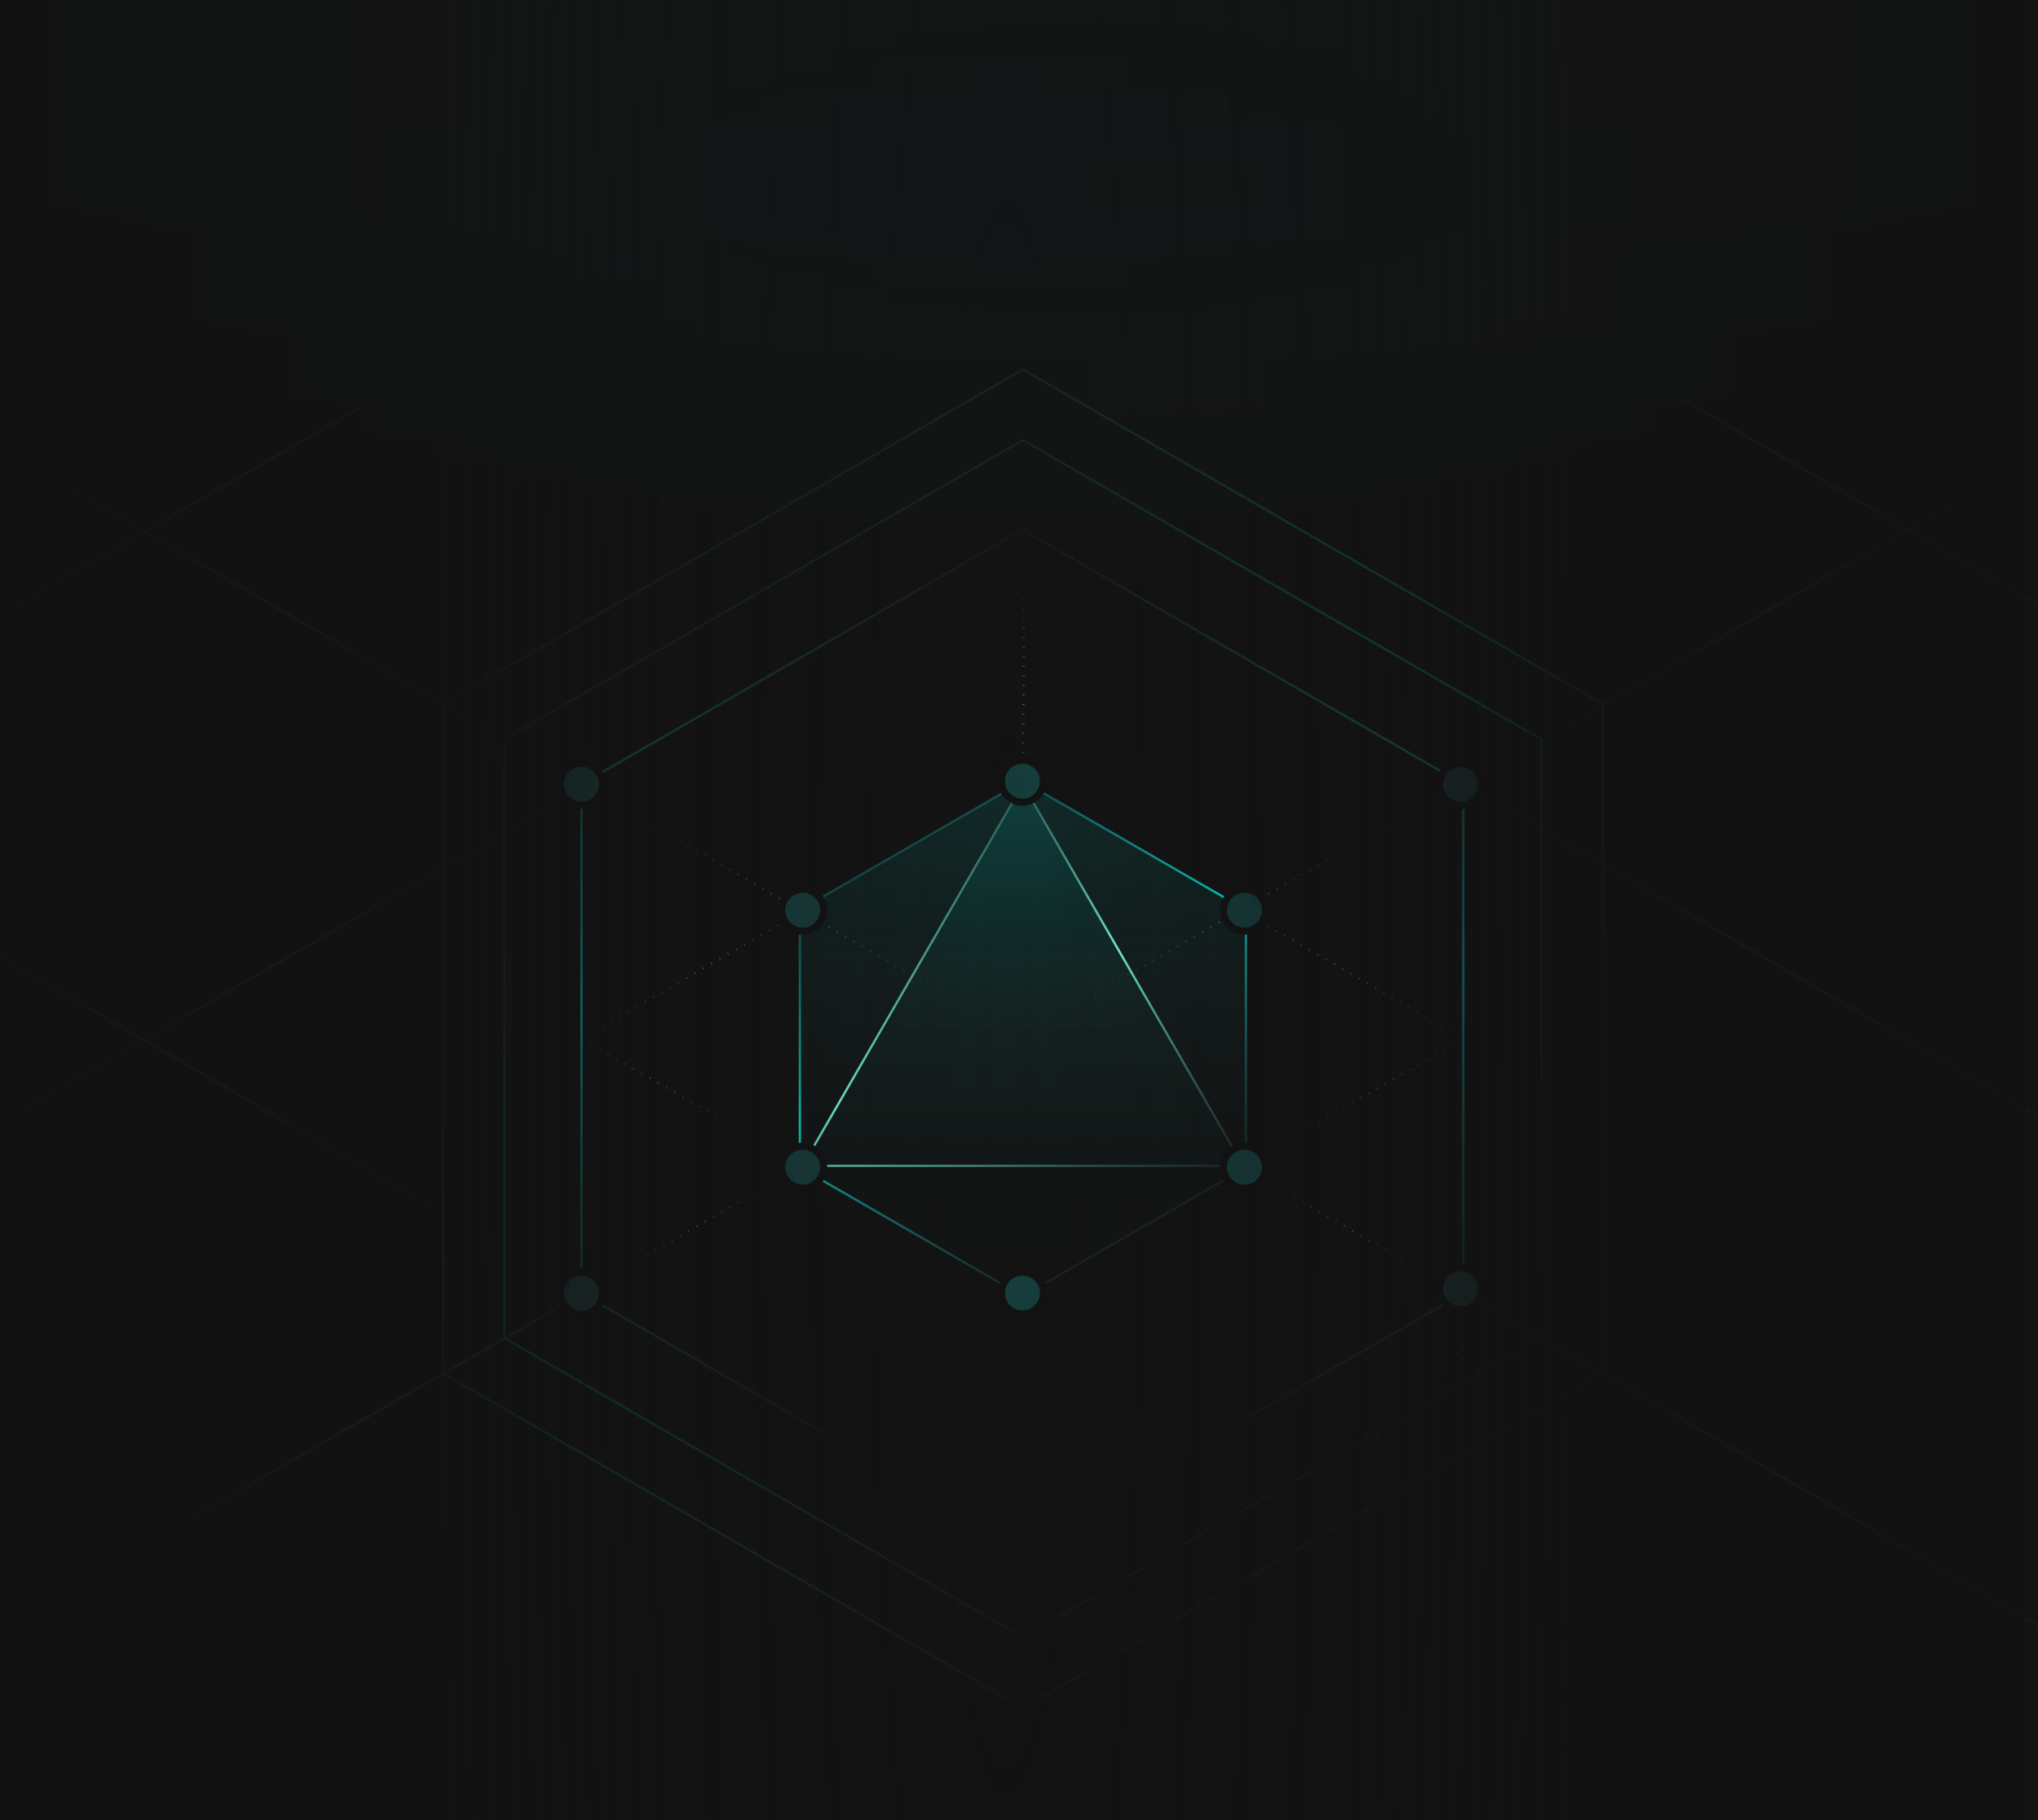
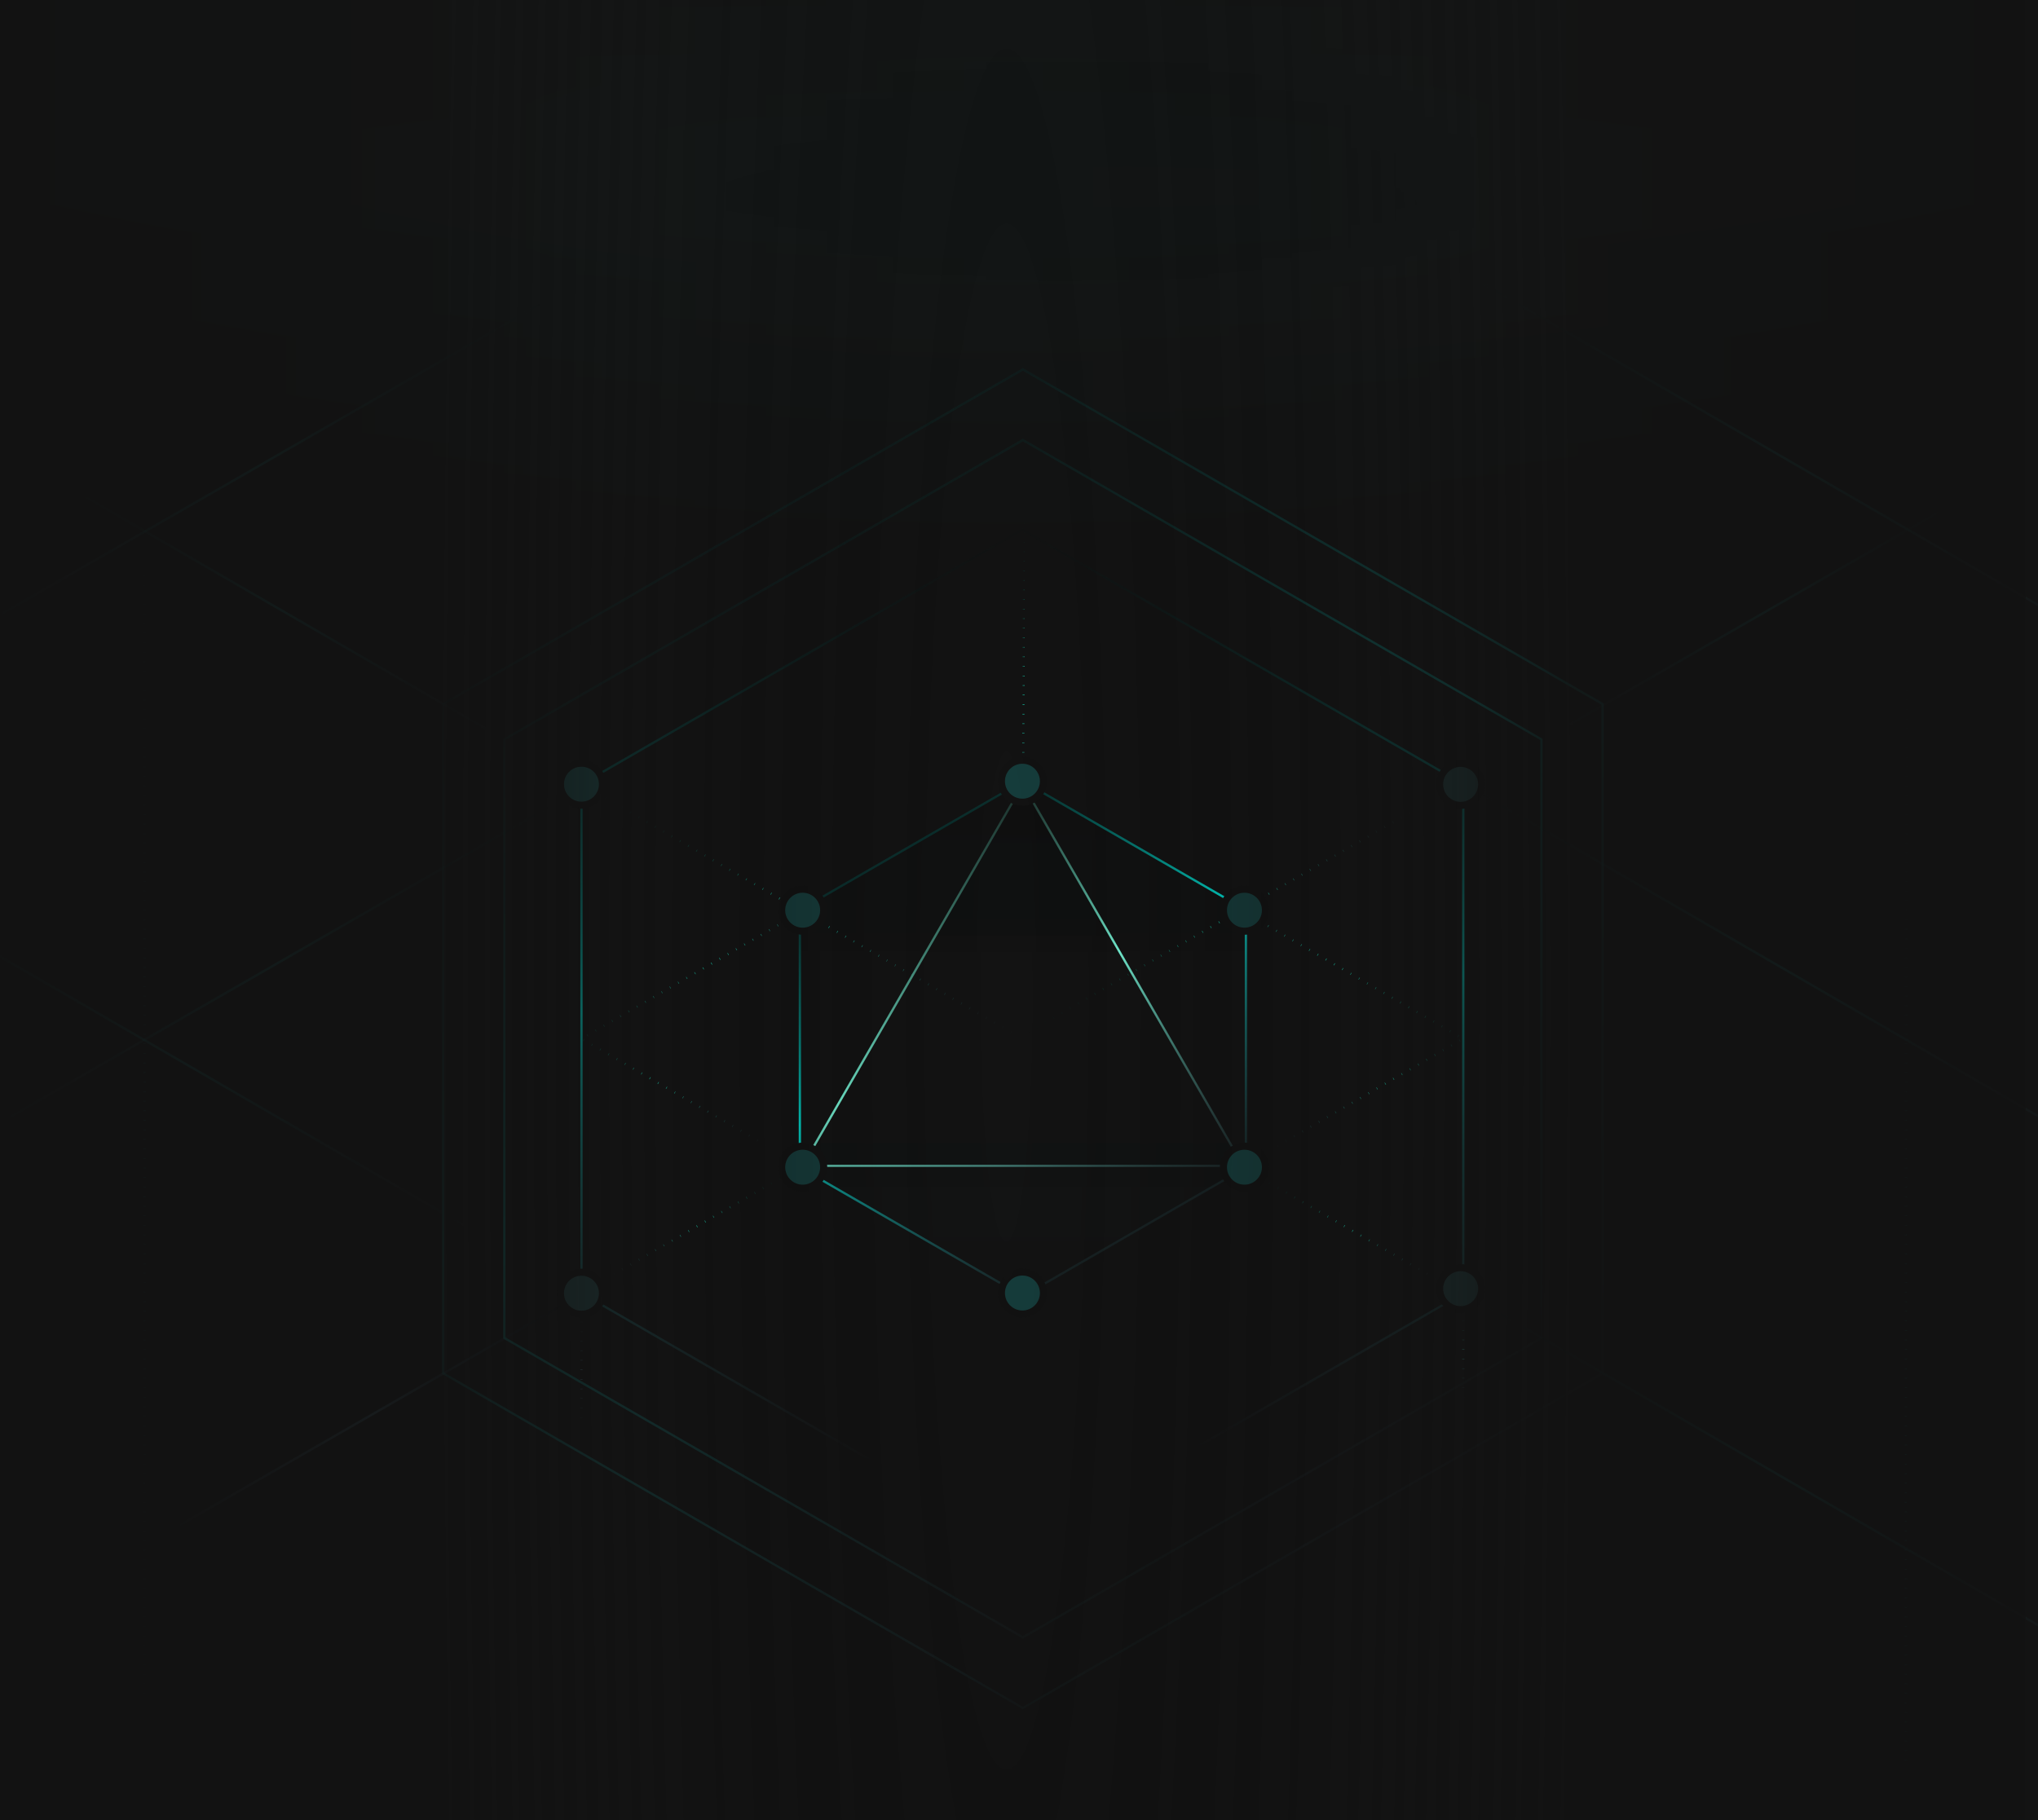
<svg xmlns="http://www.w3.org/2000/svg" width="448" height="400" viewBox="0 0 448 400" fill="none">
  <rect x="-13.973" y="-17.938" width="476.973" height="430.908" fill="#131313" />
  <path d="M10.469 104.41L122.728 169.428" stroke="url(#paint0_linear_946_92186)" stroke-width="0.5" />
  <path d="M322.082 172.455L473.577 260.197" stroke="url(#paint1_linear_946_92186)" stroke-width="0.5" />
  <path d="M322.082 60.082L473.577 147.824" stroke="url(#paint2_linear_946_92186)" stroke-width="0.5" />
  <path d="M323.125 284.98L474.62 372.722" stroke="url(#paint3_linear_946_92186)" stroke-width="0.5" />
  <path d="M123.949 175.549L-15.376 255.735" stroke="url(#paint4_linear_946_92186)" stroke-width="0.5" />
  <path d="M122.18 64.867L-17.146 145.053" stroke="url(#paint5_linear_946_92186)" stroke-width="0.5" />
  <path d="M128.547 284.09L28.175 341.857" stroke="url(#paint6_linear_946_92186)" stroke-width="0.5" />
  <path d="M433.48 108.375L333.109 166.142" stroke="url(#paint7_linear_946_92186)" stroke-width="0.5" />
  <path d="M175.094 257.023L128.55 283.811" stroke="url(#paint8_linear_946_92186)" stroke-width="0.5" stroke-dasharray="0.1 2" />
  <path d="M275.453 258.025L321.997 284.813" stroke="url(#paint9_linear_946_92186)" stroke-width="0.5" stroke-dasharray="0.1 2" />
  <path d="M224.273 227.951L322.999 171.131" stroke="url(#paint10_linear_946_92186)" stroke-width="0.5" stroke-dasharray="0.1 2" />
  <path d="M321.664 387.057L321.664 289.686" stroke="url(#paint11_linear_946_92186)" stroke-width="0.5" stroke-dasharray="0.1 2" />
  <path d="M418.953 387.058L418.953 114.609" stroke="url(#paint12_linear_946_92186)" stroke-width="0.5" stroke-dasharray="0.1 2" />
  <path d="M31.785 387.058L31.785 114.609" stroke="url(#paint13_linear_946_92186)" stroke-width="0.5" stroke-dasharray="0.1 2" />
  <path d="M224.996 171.763L224.996 114.609" stroke="url(#paint14_linear_946_92186)" stroke-width="0.5" stroke-dasharray="0.1 2" />
  <path d="M-24.625 196.029L120.578 280.127" stroke="url(#paint15_linear_946_92186)" stroke-width="0.5" />
  <path d="M224.744 340.283L321.664 284.327V172.414L224.744 116.457L127.824 172.414M224.744 340.287L127.824 284.33V172.416" stroke="url(#paint16_linear_946_92186)" stroke-width="0.5" />
  <path d="M235.032 234.312L127.824 172.416" stroke="url(#paint17_linear_946_92186)" stroke-width="0.5" stroke-dasharray="0.1 2" />
  <path d="M224.853 96.75L338.842 162.561V294.184L224.853 359.996L110.865 294.184V162.561L224.853 96.75Z" stroke="url(#paint18_linear_946_92186)" stroke-width="0.5" />
  <path d="M224.851 81.225L352.285 154.799V301.947L224.851 375.521L97.417 301.947V154.799L224.851 81.225Z" stroke="url(#paint19_linear_946_92186)" stroke-width="0.5" />
  <path d="M224.852 171.762L273.877 200.066V256.676L224.852 284.981L175.826 256.676V200.066L224.852 171.762Z" fill="url(#paint20_linear_946_92186)" stroke="url(#paint21_linear_946_92186)" stroke-width="0.5" />
  <path d="M224.848 172.455L273.272 256.327H176.425L224.848 172.455Z" fill="url(#paint22_linear_946_92186)" stroke="url(#paint23_linear_946_92186)" stroke-width="0.5" />
  <path d="M273.561 256.135L321.652 228.369L273.561 200.604" stroke="url(#paint24_linear_946_92186)" stroke-width="0.5" stroke-dasharray="0.1 2" />
  <path d="M175.658 255.988L127.824 228.371L175.658 200.754" stroke="url(#paint25_linear_946_92186)" stroke-width="0.5" stroke-dasharray="0.1 2" />
  <path d="M127.816 385.222L127.816 287.896" stroke="url(#paint26_linear_946_92186)" stroke-width="0.5" stroke-dasharray="0.1 2" />
  <circle cx="224.754" cy="284.287" r="4.62" fill="#163D3C" stroke="#121212" stroke-width="1.558" />
  <circle cx="224.754" cy="171.76" r="4.62" fill="#163D3C" stroke="#121212" stroke-width="1.558" />
  <circle cx="176.446" cy="256.625" r="4.62" fill="#163D3C" stroke="#121212" stroke-width="1.558" />
  <circle cx="127.817" cy="284.332" r="4.62" fill="#1D3232" stroke="#121212" stroke-width="1.558" />
  <circle cx="127.817" cy="172.416" r="4.62" fill="#193938" stroke="#121212" stroke-width="1.558" />
  <circle cx="321.082" cy="283.332" r="4.62" fill="#1D3232" stroke="#121212" stroke-width="1.558" />
  <circle cx="321.082" cy="172.454" r="4.62" fill="#1D3232" stroke="#121212" stroke-width="1.558" />
  <circle cx="176.446" cy="200.12" r="4.62" fill="#163D3C" stroke="#121212" stroke-width="1.558" />
  <circle cx="273.559" cy="256.625" r="4.62" fill="#163D3C" stroke="#121212" stroke-width="1.558" />
  <circle cx="273.559" cy="200.12" r="4.62" fill="#163D3C" stroke="#121212" stroke-width="1.558" />
  <path d="M-2.777 0H445.277V402.196H-2.777V0Z" fill="url(#paint27_radial_946_92186)" />
  <g filter="url(#filter0_f_946_92186)">
    <ellipse cx="223.301" cy="-137.902" rx="349" ry="159" fill="url(#paint28_linear_946_92186)" />
  </g>
  <defs>
    <filter id="filter0_f_946_92186" x="-260.576" y="-431.779" width="967.754" height="587.754" filterUnits="userSpaceOnUse" color-interpolation-filters="sRGB">
      <feFlood flood-opacity="0" result="BackgroundImageFix" />
      <feBlend mode="normal" in="SourceGraphic" in2="BackgroundImageFix" result="shape" />
      <feGaussianBlur stdDeviation="67.438" result="effect1_foregroundBlur_946_92186" />
    </filter>
    <linearGradient id="paint0_linear_946_92186" x1="27.234" y1="98.068" x2="53.234" y2="180.564" gradientUnits="userSpaceOnUse">
-       <stop stop-color="#375965" stop-opacity="0" />
+       <stop stopColor="#375965" stop-opacity="0" />
      <stop offset="0.516" stop-color="#00DED1" stop-opacity="0.33" />
      <stop offset="1" stop-color="#375965" stop-opacity="0" />
    </linearGradient>
    <linearGradient id="paint1_linear_946_92186" x1="344.707" y1="163.896" x2="379.793" y2="275.225" gradientUnits="userSpaceOnUse">
-       <stop stop-color="#375965" stop-opacity="0" />
+       <stop stopColor="#375965" stop-opacity="0" />
      <stop offset="0.516" stop-color="#00DED1" stop-opacity="0.33" />
      <stop offset="1" stop-color="#375965" stop-opacity="0" />
    </linearGradient>
    <linearGradient id="paint2_linear_946_92186" x1="344.707" y1="51.523" x2="379.793" y2="162.852" gradientUnits="userSpaceOnUse">
-       <stop stop-color="#375965" stop-opacity="0" />
+       <stop stopColor="#375965" stop-opacity="0" />
      <stop offset="0.516" stop-color="#00DED1" stop-opacity="0.33" />
      <stop offset="1" stop-color="#375965" stop-opacity="0" />
    </linearGradient>
    <linearGradient id="paint3_linear_946_92186" x1="345.75" y1="276.421" x2="380.836" y2="387.75" gradientUnits="userSpaceOnUse">
-       <stop stop-color="#375965" stop-opacity="0" />
+       <stop stopColor="#375965" stop-opacity="0" />
      <stop offset="0.516" stop-color="#00DED1" stop-opacity="0.33" />
      <stop offset="1" stop-color="#375965" stop-opacity="0" />
    </linearGradient>
    <linearGradient id="paint4_linear_946_92186" x1="120.368" y1="197.47" x2="15.73" y2="174.258" gradientUnits="userSpaceOnUse">
-       <stop stop-color="#375965" stop-opacity="0" />
+       <stop stopColor="#375965" stop-opacity="0" />
      <stop offset="0.516" stop-color="#00DED1" stop-opacity="0.33" />
      <stop offset="1" stop-color="#375965" stop-opacity="0" />
    </linearGradient>
    <linearGradient id="paint5_linear_946_92186" x1="118.599" y1="86.788" x2="13.961" y2="63.577" gradientUnits="userSpaceOnUse">
-       <stop stop-color="#375965" stop-opacity="0" />
+       <stop stopColor="#375965" stop-opacity="0" />
      <stop offset="0.516" stop-color="#00DED1" stop-opacity="0.33" />
      <stop offset="1" stop-color="#375965" stop-opacity="0" />
    </linearGradient>
    <linearGradient id="paint6_linear_946_92186" x1="125.967" y1="299.882" x2="50.585" y2="283.16" gradientUnits="userSpaceOnUse">
-       <stop stop-color="#375965" stop-opacity="0" />
+       <stop stopColor="#375965" stop-opacity="0" />
      <stop offset="0.516" stop-color="#375965" />
      <stop offset="1" stop-color="#375965" stop-opacity="0" />
    </linearGradient>
    <linearGradient id="paint7_linear_946_92186" x1="430.901" y1="124.167" x2="355.518" y2="107.445" gradientUnits="userSpaceOnUse">
-       <stop stop-color="#375965" stop-opacity="0" />
+       <stop stopColor="#375965" stop-opacity="0" />
      <stop offset="0.516" stop-color="#00DED1" stop-opacity="0.33" />
      <stop offset="1" stop-color="#375965" stop-opacity="0" />
    </linearGradient>
    <linearGradient id="paint8_linear_946_92186" x1="173.898" y1="264.346" x2="138.941" y2="256.592" gradientUnits="userSpaceOnUse">
-       <stop stop-color="#375965" stop-opacity="0" />
+       <stop stopColor="#375965" stop-opacity="0" />
      <stop offset="0.516" stop-color="#16FFD5" />
      <stop offset="1" stop-color="#375965" stop-opacity="0" />
    </linearGradient>
    <linearGradient id="paint9_linear_946_92186" x1="276.649" y1="265.348" x2="311.605" y2="257.594" gradientUnits="userSpaceOnUse">
-       <stop stop-color="#375965" stop-opacity="0" />
+       <stop stopColor="#375965" stop-opacity="0" />
      <stop offset="0.516" stop-color="#16FFD5" />
      <stop offset="1" stop-color="#375965" stop-opacity="0" />
    </linearGradient>
    <linearGradient id="paint10_linear_946_92186" x1="226.811" y1="212.418" x2="300.957" y2="228.866" gradientUnits="userSpaceOnUse">
-       <stop stop-color="#375965" stop-opacity="0" />
+       <stop stopColor="#375965" stop-opacity="0" />
      <stop offset="0.516" stop-color="#16FFD5" />
      <stop offset="1" stop-color="#375965" stop-opacity="0" />
    </linearGradient>
    <linearGradient id="paint11_linear_946_92186" x1="316.988" y1="286.309" x2="316.988" y2="307.946" gradientUnits="userSpaceOnUse">
-       <stop stop-color="#375965" stop-opacity="0" />
+       <stop stopColor="#375965" stop-opacity="0" />
      <stop offset="0.495" stop-color="#3AA491" />
      <stop offset="1" stop-color="#375965" stop-opacity="0" />
    </linearGradient>
    <linearGradient id="paint12_linear_946_92186" x1="419.102" y1="88.032" x2="421.666" y2="88.049" gradientUnits="userSpaceOnUse">
-       <stop stop-color="#375965" stop-opacity="0" />
+       <stop stopColor="#375965" stop-opacity="0" />
      <stop offset="0.516" stop-color="#00DED1" stop-opacity="0.47" />
      <stop offset="1" stop-color="#375965" stop-opacity="0" />
    </linearGradient>
    <linearGradient id="paint13_linear_946_92186" x1="31.934" y1="88.032" x2="31.934" y2="384.98" gradientUnits="userSpaceOnUse">
-       <stop stop-color="#375965" stop-opacity="0" />
+       <stop stopColor="#375965" stop-opacity="0" />
      <stop offset="0.516" stop-color="#00DED1" stop-opacity="0.37" />
      <stop offset="1" stop-color="#375965" stop-opacity="0" />
    </linearGradient>
    <linearGradient id="paint14_linear_946_92186" x1="225.145" y1="109.034" x2="227.706" y2="109.116" gradientUnits="userSpaceOnUse">
-       <stop stop-color="#375965" stop-opacity="0" />
+       <stop stopColor="#375965" stop-opacity="0" />
      <stop offset="0.516" stop-color="#16FFD5" />
      <stop offset="1" stop-color="#375965" stop-opacity="0" />
    </linearGradient>
    <linearGradient id="paint15_linear_946_92186" x1="-2.94" y1="187.825" x2="30.69" y2="294.531" gradientUnits="userSpaceOnUse">
-       <stop stop-color="#375965" stop-opacity="0" />
+       <stop stopColor="#375965" stop-opacity="0" />
      <stop offset="0.516" stop-color="#00DED1" stop-opacity="0.33" />
      <stop offset="1" stop-color="#375965" stop-opacity="0" />
    </linearGradient>
    <linearGradient id="paint16_linear_946_92186" x1="156.773" y1="112.89" x2="165.592" y2="322.386" gradientUnits="userSpaceOnUse">
-       <stop stop-color="#375965" stop-opacity="0" />
+       <stop stopColor="#375965" stop-opacity="0" />
      <stop offset="0.516" stop-color="#00DED1" stop-opacity="0.82" />
      <stop offset="1" stop-color="#375965" stop-opacity="0" />
    </linearGradient>
    <linearGradient id="paint17_linear_946_92186" x1="143.835" y1="166.378" x2="168.523" y2="244.959" gradientUnits="userSpaceOnUse">
-       <stop stop-color="#375965" stop-opacity="0" />
+       <stop stopColor="#375965" stop-opacity="0" />
      <stop offset="0.516" stop-color="#16FFD5" />
      <stop offset="1" stop-color="#375965" stop-opacity="0" />
    </linearGradient>
    <linearGradient id="paint18_linear_946_92186" x1="132.544" y1="71.07" x2="286.706" y2="354.372" gradientUnits="userSpaceOnUse">
-       <stop stop-color="#375965" stop-opacity="0" />
+       <stop stopColor="#375965" stop-opacity="0" />
      <stop offset="0.516" stop-color="#00DED1" stop-opacity="0.33" />
      <stop offset="1" stop-color="#375965" stop-opacity="0" />
    </linearGradient>
    <linearGradient id="paint19_linear_946_92186" x1="121.654" y1="52.516" x2="294" y2="369.234" gradientUnits="userSpaceOnUse">
-       <stop stop-color="#375965" stop-opacity="0" />
+       <stop stopColor="#375965" stop-opacity="0" />
      <stop offset="0.516" stop-color="#00DED1" stop-opacity="0.33" />
      <stop offset="1" stop-color="#375965" stop-opacity="0" />
    </linearGradient>
    <linearGradient id="paint20_linear_946_92186" x1="224.852" y1="171.762" x2="224.852" y2="284.981" gradientUnits="userSpaceOnUse">
-       <stop stop-color="#00DED1" stop-opacity="0.12" />
+       <stop stopColor="#00DED1" stop-opacity="0.12" />
      <stop offset="1" stop-color="#14292C" stop-opacity="0" />
    </linearGradient>
    <linearGradient id="paint21_linear_946_92186" x1="185.151" y1="160.717" x2="251.454" y2="282.562" gradientUnits="userSpaceOnUse">
-       <stop stop-color="#375965" stop-opacity="0" />
+       <stop stopColor="#375965" stop-opacity="0" />
      <stop offset="0.516" stop-color="#00DED1" />
      <stop offset="1" stop-color="#375965" stop-opacity="0" />
    </linearGradient>
    <linearGradient id="paint22_linear_946_92186" x1="224.848" y1="172.455" x2="224.848" y2="284.284" gradientUnits="userSpaceOnUse">
-       <stop stop-color="#00DED1" stop-opacity="0.12" />
+       <stop stopColor="#00DED1" stop-opacity="0.12" />
      <stop offset="1" stop-color="#14292C" stop-opacity="0" />
    </linearGradient>
    <linearGradient id="paint23_linear_946_92186" x1="185.634" y1="161.546" x2="251.124" y2="281.895" gradientUnits="userSpaceOnUse">
-       <stop stop-color="#375965" stop-opacity="0" />
+       <stop stopColor="#375965" stop-opacity="0" />
      <stop offset="0.516" stop-color="#7AFFDF" />
      <stop offset="1" stop-color="#375965" stop-opacity="0" />
    </linearGradient>
    <linearGradient id="paint24_linear_946_92186" x1="326.344" y1="208.897" x2="271.453" y2="234.764" gradientUnits="userSpaceOnUse">
-       <stop stop-color="#375965" stop-opacity="0" />
+       <stop stopColor="#375965" stop-opacity="0" />
      <stop offset="0.516" stop-color="#16FFD5" />
      <stop offset="1" stop-color="#375965" stop-opacity="0" />
    </linearGradient>
    <linearGradient id="paint25_linear_946_92186" x1="123.158" y1="209.003" x2="177.755" y2="234.732" gradientUnits="userSpaceOnUse">
-       <stop stop-color="#375965" stop-opacity="0" />
+       <stop stopColor="#375965" stop-opacity="0" />
      <stop offset="0.516" stop-color="#16FFD5" />
      <stop offset="1" stop-color="#375965" stop-opacity="0" />
    </linearGradient>
    <linearGradient id="paint26_linear_946_92186" x1="123.14" y1="284.522" x2="123.14" y2="313.482" gradientUnits="userSpaceOnUse">
-       <stop stop-color="#375965" stop-opacity="0" />
+       <stop stopColor="#375965" stop-opacity="0" />
      <stop offset="0.589" stop-color="#375965" />
      <stop offset="1" stop-color="#375965" stop-opacity="0" />
    </linearGradient>
    <radialGradient id="paint27_radial_946_92186" cx="0" cy="0" r="1" gradientUnits="userSpaceOnUse" gradientTransform="translate(221.25 218.768) rotate(-180) scale(125.259 1153.03)">
-       <stop stop-color="#121212" stop-opacity="0" />
+       <stop stopColor="#121212" stop-opacity="0" />
      <stop offset="0.63" stop-color="#121212" stop-opacity="0.35" />
      <stop offset="1" stop-color="#121212" stop-opacity="0.88" />
    </radialGradient>
    <linearGradient id="paint28_linear_946_92186" x1="56.59" y1="-435.228" x2="216.171" y2="100.725" gradientUnits="userSpaceOnUse">
      <stop offset="0.25" stop-color="#39617D" stop-opacity="0.32" />
      <stop offset="0.63" stop-color="#00DED1" stop-opacity="0.12" />
      <stop offset="1" stop-color="#343434" stop-opacity="0.51" />
    </linearGradient>
  </defs>
</svg>
